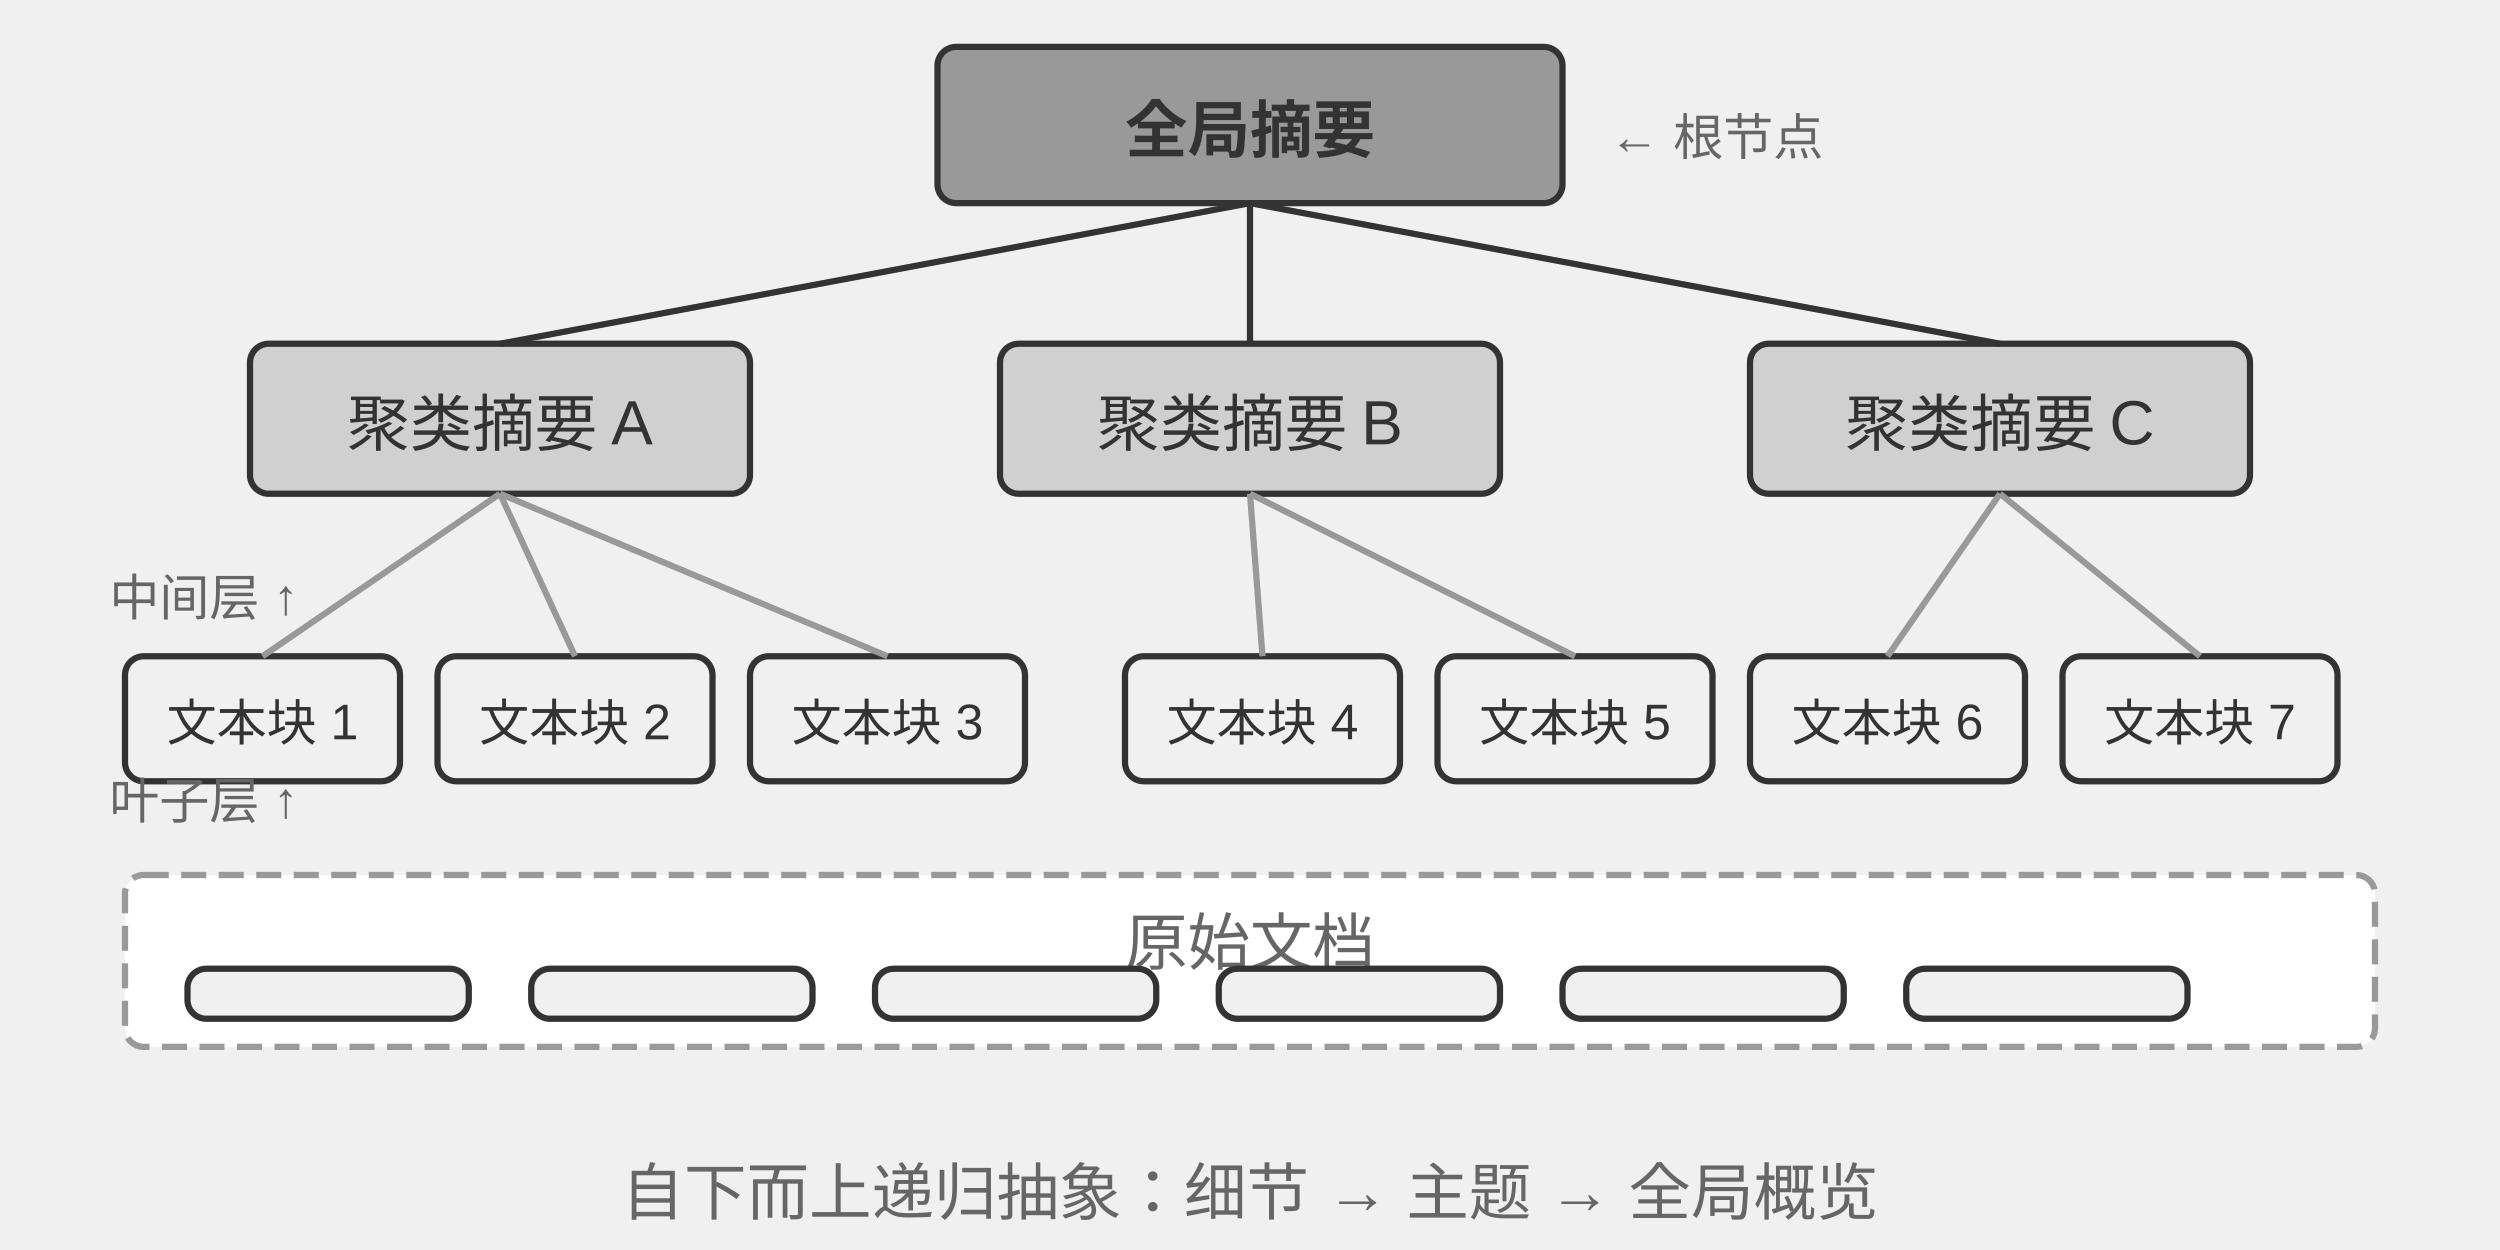
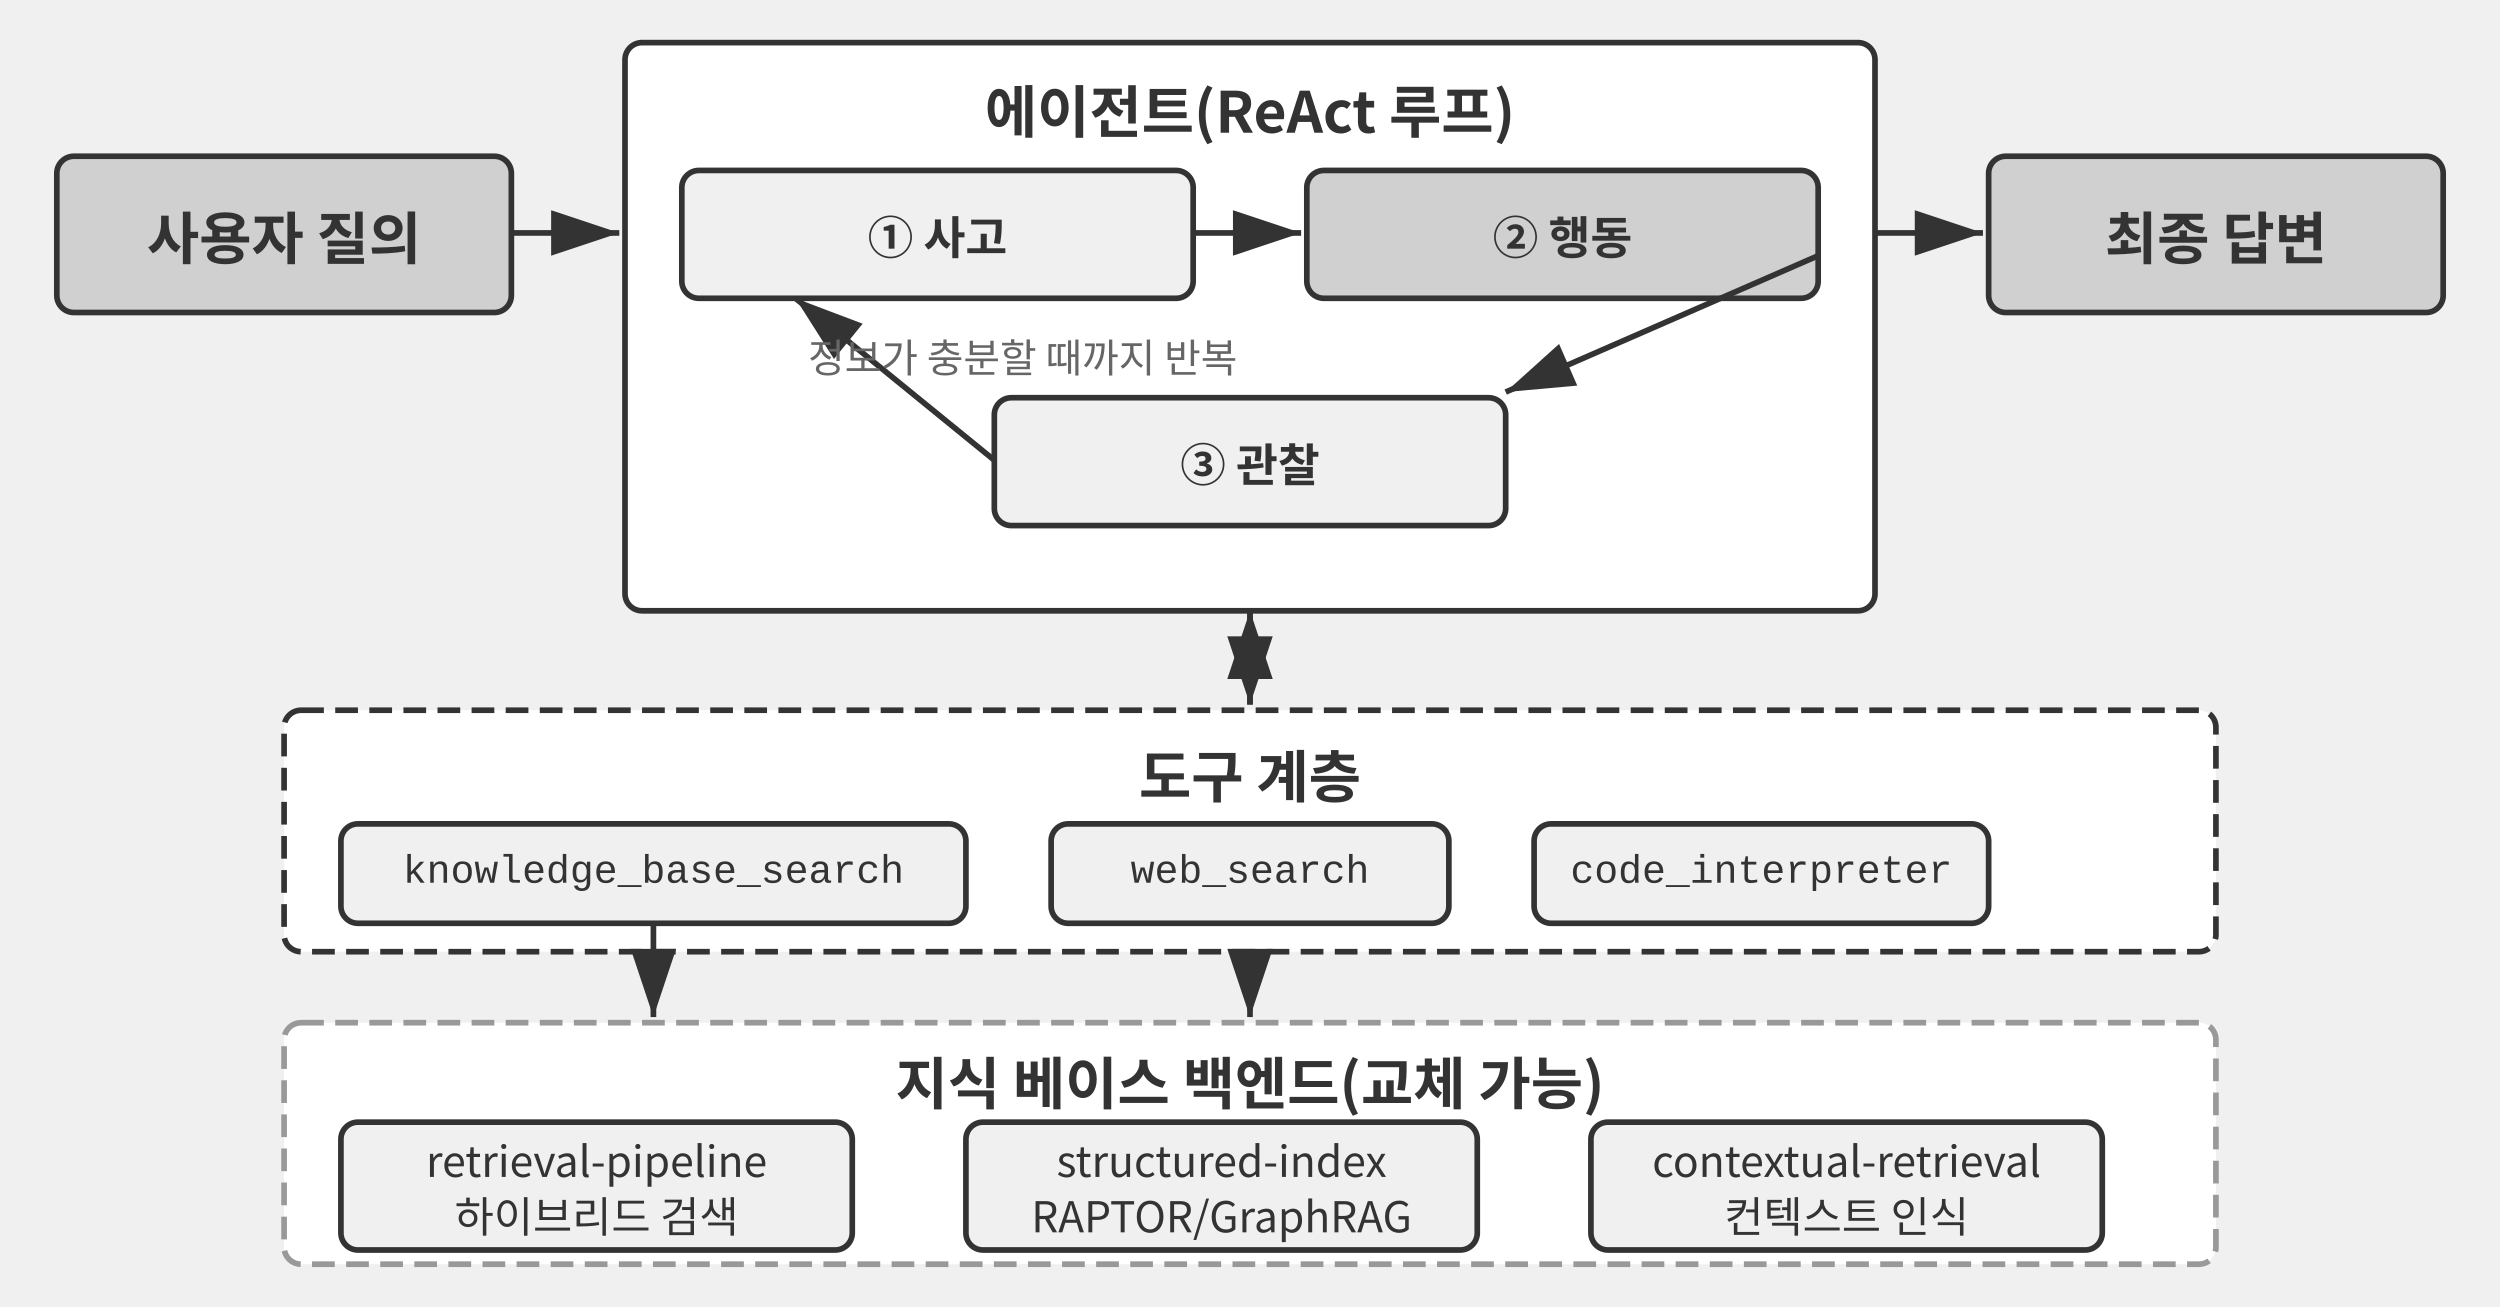
- <svg xmlns="http://www.w3.org/2000/svg" viewBox="0 40 800 400" width="800" height="400" style="background:#ffffff">
+ <svg xmlns="http://www.w3.org/2000/svg" viewBox="0 40 880 460" width="880" height="460" style="background:#ffffff">
  <defs>
    <marker id="ah" markerWidth="12" markerHeight="8" refX="12" refY="4" orient="auto">
      <polygon points="0 0, 12 4, 0 8" fill="#333333" />
    </marker>
    <marker id="ah-light" markerWidth="12" markerHeight="8" refX="12" refY="4" orient="auto">
      <polygon points="0 0, 12 4, 0 8" fill="#999999" />
    </marker>
  </defs>
-   <rect x="300" y="55" width="200" height="50" rx="6" fill="#999999" stroke="#333333" stroke-width="2" />
-   <text x="400.0" y="80.0" font-family="Arial, 'Helvetica Neue', Helvetica, 'PingFang SC', 'Microsoft YaHei', sans-serif" font-size="20" fill="#333333" text-anchor="middle" dominant-baseline="central" font-weight="bold">全局摘要</text>
-   <text x="515" y="80" font-family="Arial, 'Helvetica Neue', Helvetica, 'PingFang SC', 'Microsoft YaHei', sans-serif" font-size="16" fill="#666666" text-anchor="start" dominant-baseline="central" font-weight="normal">← 根节点</text>
-   <rect x="80" y="150" width="160" height="48" rx="6" fill="#d0d0d0" stroke="#333333" stroke-width="2" />
-   <text x="160.0" y="174.0" font-family="Arial, 'Helvetica Neue', Helvetica, 'PingFang SC', 'Microsoft YaHei', sans-serif" font-size="20" fill="#333333" text-anchor="middle" dominant-baseline="central" font-weight="normal">聚类摘要 A</text>
-   <rect x="320" y="150" width="160" height="48" rx="6" fill="#d0d0d0" stroke="#333333" stroke-width="2" />
-   <text x="400.0" y="174.0" font-family="Arial, 'Helvetica Neue', Helvetica, 'PingFang SC', 'Microsoft YaHei', sans-serif" font-size="20" fill="#333333" text-anchor="middle" dominant-baseline="central" font-weight="normal">聚类摘要 B</text>
-   <rect x="560" y="150" width="160" height="48" rx="6" fill="#d0d0d0" stroke="#333333" stroke-width="2" />
-   <text x="640.0" y="174.0" font-family="Arial, 'Helvetica Neue', Helvetica, 'PingFang SC', 'Microsoft YaHei', sans-serif" font-size="20" fill="#333333" text-anchor="middle" dominant-baseline="central" font-weight="normal">聚类摘要 C</text>
-   <line x1="400" y1="105" x2="160" y2="150" stroke="#333333" stroke-width="2" />
-   <line x1="400" y1="105" x2="400" y2="150" stroke="#333333" stroke-width="2" />
-   <line x1="400" y1="105" x2="640" y2="150" stroke="#333333" stroke-width="2" />
-   <text x="35" y="230" font-family="Arial, 'Helvetica Neue', Helvetica, 'PingFang SC', 'Microsoft YaHei', sans-serif" font-size="16" fill="#666666" text-anchor="start" dominant-baseline="central" font-weight="normal">中间层 ↑</text>
-   <rect x="40" y="250" width="88" height="40" rx="6" fill="#f0f0f0" stroke="#333333" stroke-width="2" />
-   <text x="84.0" y="270.0" font-family="Arial, 'Helvetica Neue', Helvetica, 'PingFang SC', 'Microsoft YaHei', sans-serif" font-size="16" fill="#333333" text-anchor="middle" dominant-baseline="central" font-weight="normal">文本块 1</text>
-   <line x1="84.0" y1="250" x2="160" y2="198" stroke="#999999" stroke-width="2" />
-   <rect x="140" y="250" width="88" height="40" rx="6" fill="#f0f0f0" stroke="#333333" stroke-width="2" />
-   <text x="184.0" y="270.0" font-family="Arial, 'Helvetica Neue', Helvetica, 'PingFang SC', 'Microsoft YaHei', sans-serif" font-size="16" fill="#333333" text-anchor="middle" dominant-baseline="central" font-weight="normal">文本块 2</text>
-   <line x1="184.0" y1="250" x2="160" y2="198" stroke="#999999" stroke-width="2" />
-   <rect x="240" y="250" width="88" height="40" rx="6" fill="#f0f0f0" stroke="#333333" stroke-width="2" />
-   <text x="284.0" y="270.0" font-family="Arial, 'Helvetica Neue', Helvetica, 'PingFang SC', 'Microsoft YaHei', sans-serif" font-size="16" fill="#333333" text-anchor="middle" dominant-baseline="central" font-weight="normal">文本块 3</text>
-   <line x1="284.0" y1="250" x2="160" y2="198" stroke="#999999" stroke-width="2" />
-   <rect x="360" y="250" width="88" height="40" rx="6" fill="#f0f0f0" stroke="#333333" stroke-width="2" />
-   <text x="404.0" y="270.0" font-family="Arial, 'Helvetica Neue', Helvetica, 'PingFang SC', 'Microsoft YaHei', sans-serif" font-size="16" fill="#333333" text-anchor="middle" dominant-baseline="central" font-weight="normal">文本块 4</text>
-   <line x1="404.0" y1="250" x2="400" y2="198" stroke="#999999" stroke-width="2" />
-   <rect x="460" y="250" width="88" height="40" rx="6" fill="#f0f0f0" stroke="#333333" stroke-width="2" />
-   <text x="504.0" y="270.0" font-family="Arial, 'Helvetica Neue', Helvetica, 'PingFang SC', 'Microsoft YaHei', sans-serif" font-size="16" fill="#333333" text-anchor="middle" dominant-baseline="central" font-weight="normal">文本块 5</text>
-   <line x1="504.0" y1="250" x2="400" y2="198" stroke="#999999" stroke-width="2" />
-   <rect x="560" y="250" width="88" height="40" rx="6" fill="#f0f0f0" stroke="#333333" stroke-width="2" />
-   <text x="604.0" y="270.0" font-family="Arial, 'Helvetica Neue', Helvetica, 'PingFang SC', 'Microsoft YaHei', sans-serif" font-size="16" fill="#333333" text-anchor="middle" dominant-baseline="central" font-weight="normal">文本块 6</text>
-   <line x1="604.0" y1="250" x2="640" y2="198" stroke="#999999" stroke-width="2" />
-   <rect x="660" y="250" width="88" height="40" rx="6" fill="#f0f0f0" stroke="#333333" stroke-width="2" />
-   <text x="704.0" y="270.0" font-family="Arial, 'Helvetica Neue', Helvetica, 'PingFang SC', 'Microsoft YaHei', sans-serif" font-size="16" fill="#333333" text-anchor="middle" dominant-baseline="central" font-weight="normal">文本块 7</text>
-   <line x1="704.0" y1="250" x2="640" y2="198" stroke="#999999" stroke-width="2" />
-   <text x="35" y="295" font-family="Arial, 'Helvetica Neue', Helvetica, 'PingFang SC', 'Microsoft YaHei', sans-serif" font-size="16" fill="#666666" text-anchor="start" dominant-baseline="central" font-weight="normal">叶子层 ↑</text>
-   <rect x="40" y="320" width="720" height="55" rx="6" fill="#ffffff" stroke="#999999" stroke-width="2" stroke-dasharray="8,4" />
-   <text x="400" y="340" font-family="Arial, 'Helvetica Neue', Helvetica, 'PingFang SC', 'Microsoft YaHei', sans-serif" font-size="20" fill="#666666" text-anchor="middle" dominant-baseline="central" font-weight="normal">原始文档</text>
-   <rect x="60" y="350" width="90" height="16" rx="6" fill="#f0f0f0" stroke="#333333" stroke-width="2" />
-   <rect x="170" y="350" width="90" height="16" rx="6" fill="#f0f0f0" stroke="#333333" stroke-width="2" />
-   <rect x="280" y="350" width="90" height="16" rx="6" fill="#f0f0f0" stroke="#333333" stroke-width="2" />
-   <rect x="390" y="350" width="90" height="16" rx="6" fill="#f0f0f0" stroke="#333333" stroke-width="2" />
-   <rect x="500" y="350" width="90" height="16" rx="6" fill="#f0f0f0" stroke="#333333" stroke-width="2" />
-   <rect x="610" y="350" width="90" height="16" rx="6" fill="#f0f0f0" stroke="#333333" stroke-width="2" />
-   <text x="400.0" y="420" font-family="Arial, 'Helvetica Neue', Helvetica, 'PingFang SC', 'Microsoft YaHei', sans-serif" font-size="20" fill="#666666" text-anchor="middle" dominant-baseline="central" font-weight="normal">自下而上递归抽象：细节 → 主题 → 全局概览</text>
+   <rect x="220" y="55" width="440" height="200" rx="6" fill="#ffffff" stroke="#333333" stroke-width="2" />
+   <text x="440" y="78" font-family="'Noto Sans KR', 'Noto Sans CJK KR', 'Apple SD Gothic Neo', Arial, sans-serif" font-size="20" fill="#333333" text-anchor="middle" dominant-baseline="central" font-weight="bold">에이전트(ReAct 루프)</text>
+   <rect x="240" y="100" width="180" height="45" rx="6" fill="#f0f0f0" stroke="#333333" stroke-width="2" />
+   <text x="330.0" y="122.5" font-family="'Noto Sans KR', 'Noto Sans CJK KR', 'Apple SD Gothic Neo', Arial, sans-serif" font-size="16" fill="#333333" text-anchor="middle" dominant-baseline="central" font-weight="bold">① 사고</text>
+   <rect x="460" y="100" width="180" height="45" rx="6" fill="#d0d0d0" stroke="#333333" stroke-width="2" />
+   <text x="550.0" y="122.5" font-family="'Noto Sans KR', 'Noto Sans CJK KR', 'Apple SD Gothic Neo', Arial, sans-serif" font-size="16" fill="#333333" text-anchor="middle" dominant-baseline="central" font-weight="bold">② 행동</text>
+   <rect x="350" y="180" width="180" height="45" rx="6" fill="#f0f0f0" stroke="#333333" stroke-width="2" />
+   <text x="440.0" y="202.5" font-family="'Noto Sans KR', 'Noto Sans CJK KR', 'Apple SD Gothic Neo', Arial, sans-serif" font-size="16" fill="#333333" text-anchor="middle" dominant-baseline="central" font-weight="bold">③ 관찰</text>
+   <line x1="420" y1="122" x2="458" y2="122" stroke="#333333" stroke-width="2" marker-end="url(#ah)" />
+   <line x1="640" y1="130" x2="530" y2="178" stroke="#333333" stroke-width="2" marker-end="url(#ah)" />
+   <line x1="350" y1="202" x2="280" y2="145" stroke="#333333" stroke-width="2" marker-end="url(#ah)" />
+   <text x="360" y="165" font-family="'Noto Sans KR', 'Noto Sans CJK KR', 'Apple SD Gothic Neo', Arial, sans-serif" font-size="14" fill="#666666" text-anchor="middle" dominant-baseline="central" font-weight="normal">정보가 충분할 때까지 반복</text>
+   <rect x="20" y="95" width="160" height="55" rx="6" fill="#d0d0d0" stroke="#333333" stroke-width="2" />
+   <text x="100.0" y="122.5" font-family="'Noto Sans KR', 'Noto Sans CJK KR', 'Apple SD Gothic Neo', Arial, sans-serif" font-size="20" fill="#333333" text-anchor="middle" dominant-baseline="central" font-weight="bold">사용자 질의</text>
+   <line x1="180" y1="122" x2="218" y2="122" stroke="#333333" stroke-width="2" marker-end="url(#ah)" />
+   <rect x="700" y="95" width="160" height="55" rx="6" fill="#d0d0d0" stroke="#333333" stroke-width="2" />
+   <text x="780.0" y="122.5" font-family="'Noto Sans KR', 'Noto Sans CJK KR', 'Apple SD Gothic Neo', Arial, sans-serif" font-size="20" fill="#333333" text-anchor="middle" dominant-baseline="central" font-weight="bold">최종 답변</text>
+   <line x1="660" y1="122" x2="698" y2="122" stroke="#333333" stroke-width="2" marker-end="url(#ah)" />
+   <rect x="100" y="290" width="680" height="85" rx="6" fill="#ffffff" stroke="#333333" stroke-width="2" stroke-dasharray="8,4" />
+   <text x="440" y="312" font-family="'Noto Sans KR', 'Noto Sans CJK KR', 'Apple SD Gothic Neo', Arial, sans-serif" font-size="20" fill="#333333" text-anchor="middle" dominant-baseline="central" font-weight="bold">도구 계층</text>
+   <rect x="120" y="330" width="220" height="35" rx="6" fill="#f0f0f0" stroke="#333333" stroke-width="2" />
+   <text x="230.0" y="347" font-family="'Courier New', Courier, 'Noto Sans Mono CJK KR', 'Noto Sans CJK KR', 'Apple SD Gothic Neo', monospace" font-size="14" fill="#333333" text-anchor="middle" dominant-baseline="central">knowledge_base_search</text>
+   <rect x="370" y="330" width="140" height="35" rx="6" fill="#f0f0f0" stroke="#333333" stroke-width="2" />
+   <text x="440.0" y="347" font-family="'Courier New', Courier, 'Noto Sans Mono CJK KR', 'Noto Sans CJK KR', 'Apple SD Gothic Neo', monospace" font-size="14" fill="#333333" text-anchor="middle" dominant-baseline="central">web_search</text>
+   <rect x="540" y="330" width="160" height="35" rx="6" fill="#f0f0f0" stroke="#333333" stroke-width="2" />
+   <text x="620.0" y="347" font-family="'Courier New', Courier, 'Noto Sans Mono CJK KR', 'Noto Sans CJK KR', 'Apple SD Gothic Neo', monospace" font-size="14" fill="#333333" text-anchor="middle" dominant-baseline="central">code_interpreter</text>
+   <line x1="440" y1="255" x2="440" y2="288" stroke="#333333" stroke-width="2" marker-end="url(#ah)" />
+   <line x1="440" y1="288" x2="440" y2="255" stroke="#333333" stroke-width="2" marker-end="url(#ah)" />
+   <rect x="100" y="400" width="680" height="85" rx="6" fill="#ffffff" stroke="#999999" stroke-width="2" stroke-dasharray="8,4" />
+   <text x="440" y="420" font-family="'Noto Sans KR', 'Noto Sans CJK KR', 'Apple SD Gothic Neo', Arial, sans-serif" font-size="20" fill="#333333" text-anchor="middle" dominant-baseline="central" font-weight="bold">지식 베이스 백엔드(교체 가능)</text>
+   <rect x="120" y="435" width="180" height="45" rx="6" fill="#f0f0f0" stroke="#333333" stroke-width="2" />
+   <text x="210.0" y="447.75" font-family="'Noto Sans KR', 'Noto Sans CJK KR', 'Apple SD Gothic Neo', Arial, sans-serif" font-size="15.0" fill="#333333" text-anchor="middle" dominant-baseline="central" font-weight="normal">retrieval-pipeline</text>
+   <text x="210.0" y="467.25" font-family="'Noto Sans KR', 'Noto Sans CJK KR', 'Apple SD Gothic Neo', Arial, sans-serif" font-size="15.0" fill="#333333" text-anchor="middle" dominant-baseline="central" font-weight="normal">하이브리드 검색</text>
+   <rect x="340" y="435" width="180" height="45" rx="6" fill="#f0f0f0" stroke="#333333" stroke-width="2" />
+   <text x="430.0" y="447.75" font-family="'Noto Sans KR', 'Noto Sans CJK KR', 'Apple SD Gothic Neo', Arial, sans-serif" font-size="15.0" fill="#333333" text-anchor="middle" dominant-baseline="central" font-weight="normal">structured-index</text>
+   <text x="430.0" y="467.25" font-family="'Noto Sans KR', 'Noto Sans CJK KR', 'Apple SD Gothic Neo', Arial, sans-serif" font-size="15.0" fill="#333333" text-anchor="middle" dominant-baseline="central" font-weight="normal">RAPTOR/GraphRAG</text>
+   <rect x="560" y="435" width="180" height="45" rx="6" fill="#f0f0f0" stroke="#333333" stroke-width="2" />
+   <text x="650.0" y="447.75" font-family="'Noto Sans KR', 'Noto Sans CJK KR', 'Apple SD Gothic Neo', Arial, sans-serif" font-size="15.0" fill="#333333" text-anchor="middle" dominant-baseline="central" font-weight="normal">contextual-retrieval</text>
+   <text x="650.0" y="467.25" font-family="'Noto Sans KR', 'Noto Sans CJK KR', 'Apple SD Gothic Neo', Arial, sans-serif" font-size="15.0" fill="#333333" text-anchor="middle" dominant-baseline="central" font-weight="normal">컨텍스트 인식</text>
+   <line x1="230" y1="365" x2="230" y2="398" stroke="#333333" stroke-width="2" marker-end="url(#ah)" />
+   <line x1="440" y1="375" x2="440" y2="398" stroke="#333333" stroke-width="2" marker-end="url(#ah)" />
</svg>
